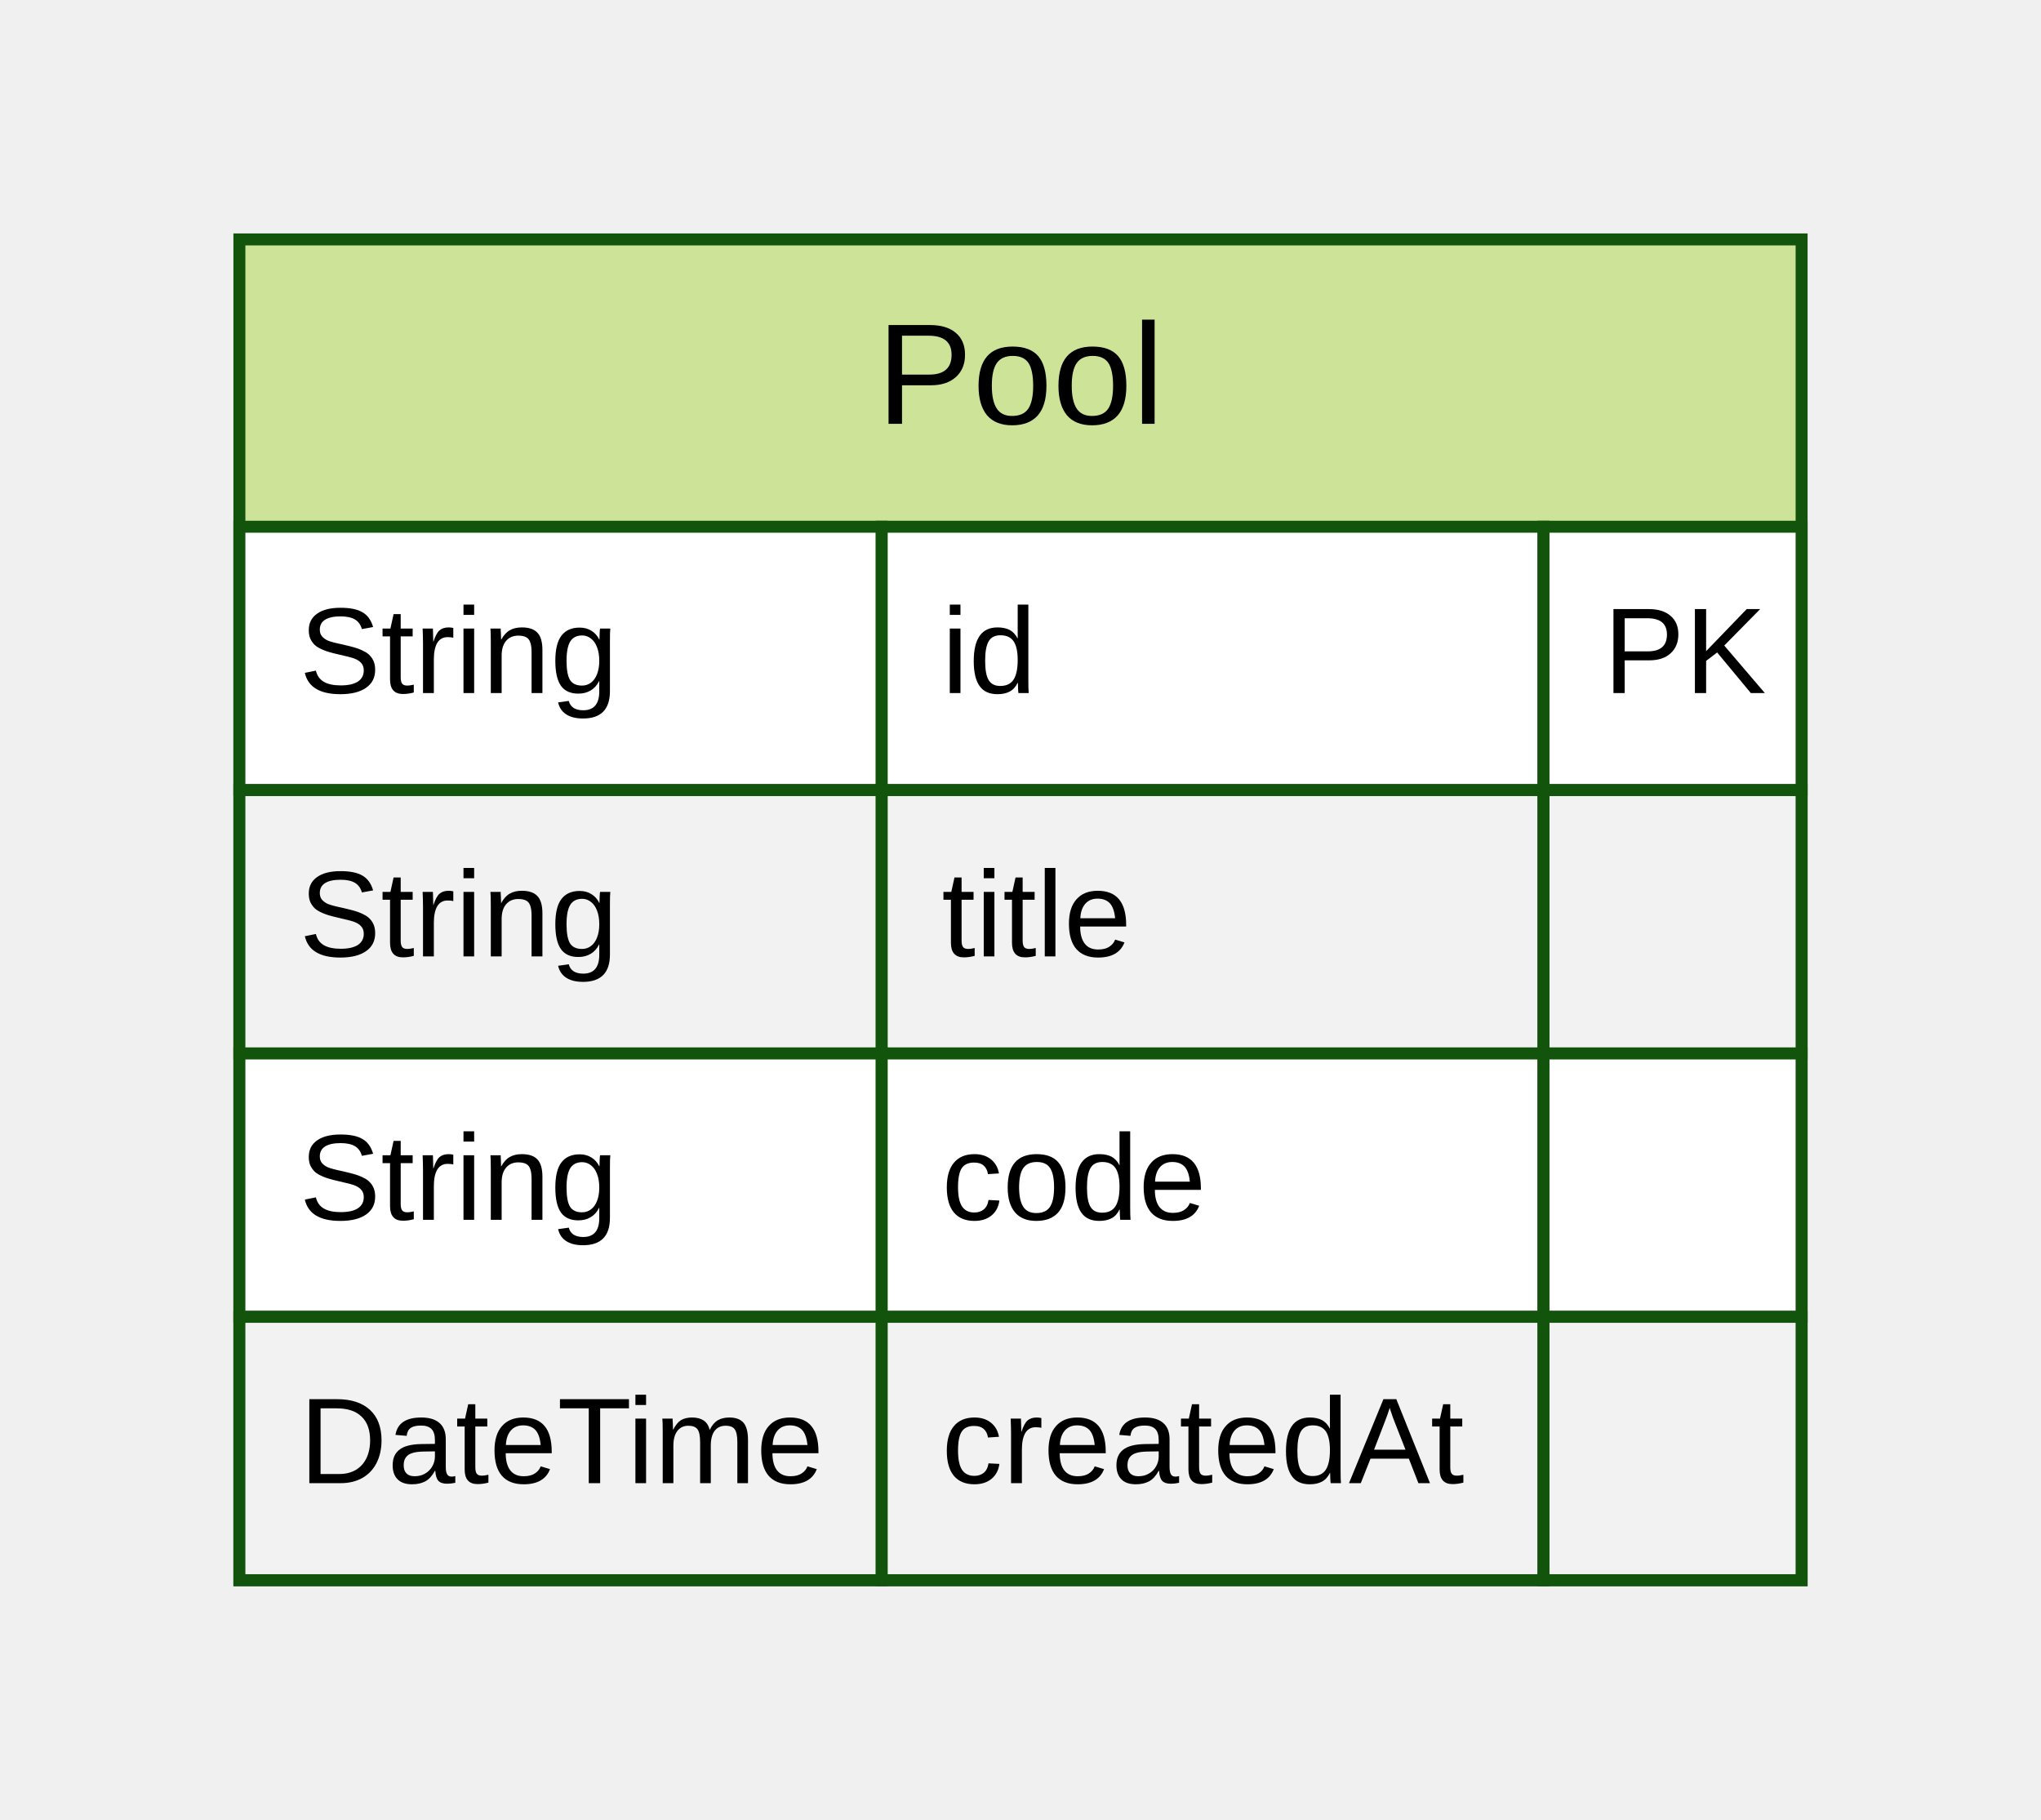
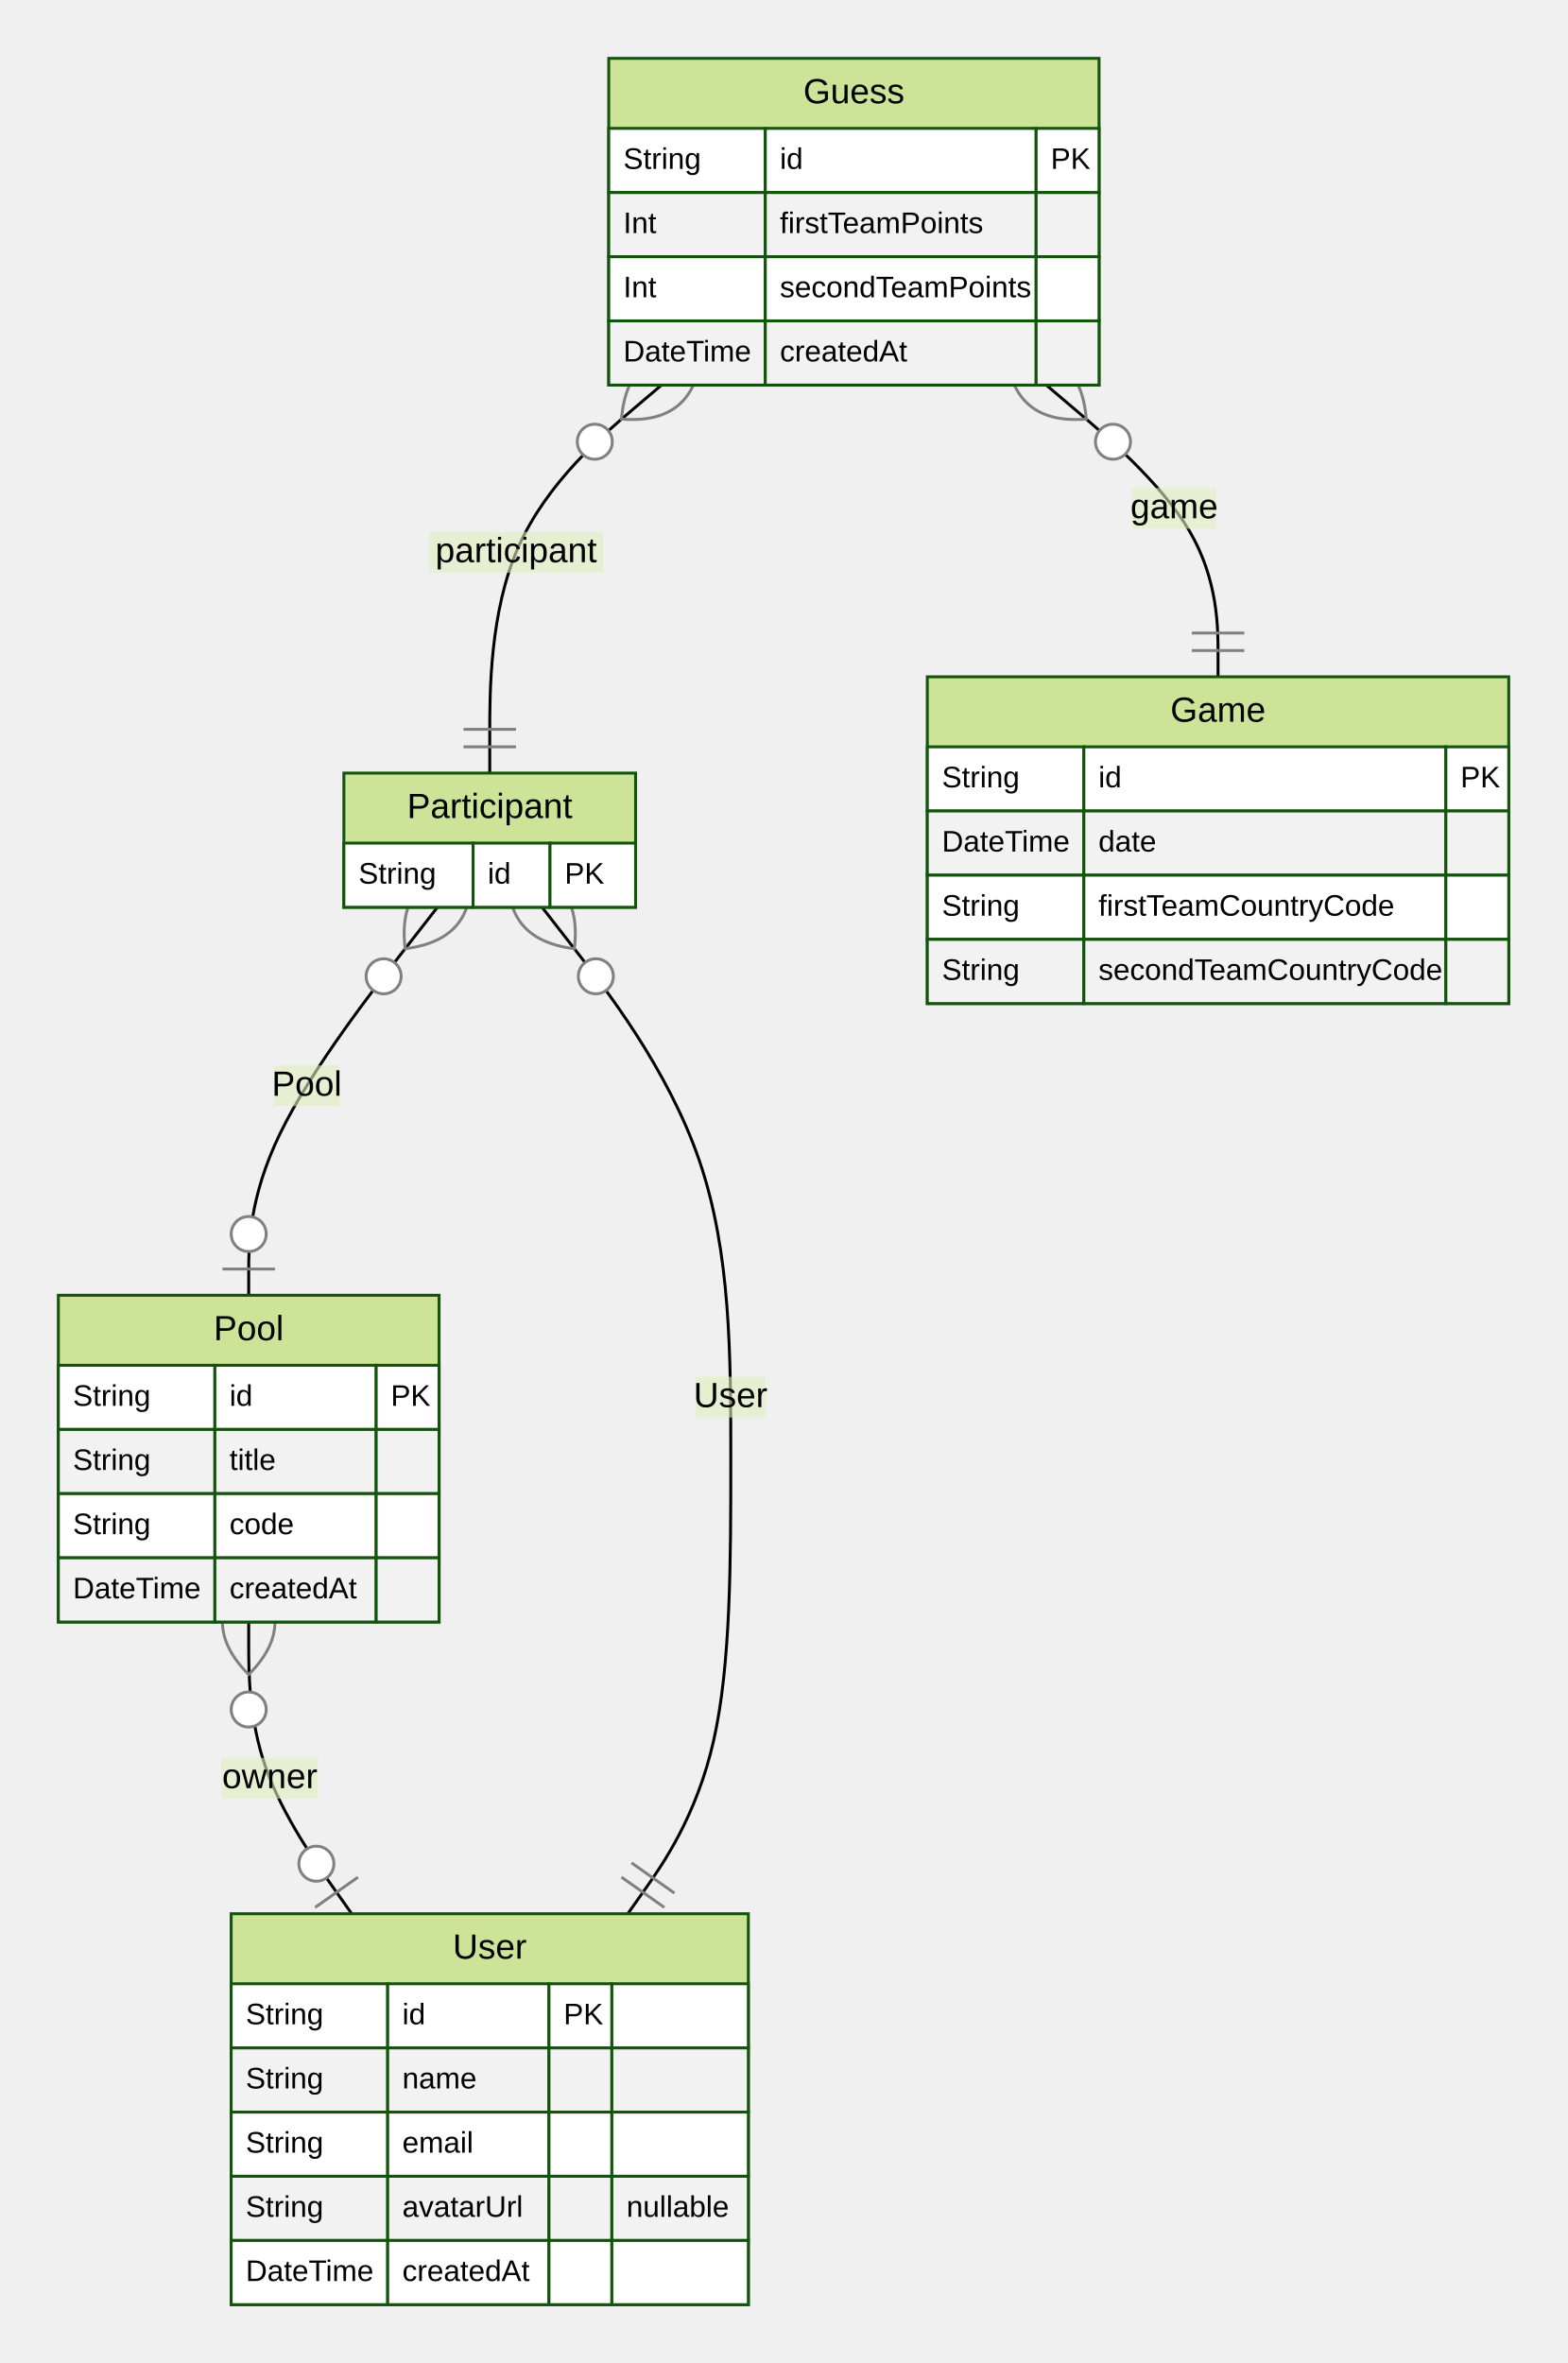
- <svg xmlns="http://www.w3.org/2000/svg" aria-labelledby="chart-title-mermaid-0 chart-desc-mermaid-0" role="img" viewBox="0 0 170.516 152" style="max-width: 170.516px; background-color: white;" width="100%" id="mermaid-0">
+ <svg xmlns="http://www.w3.org/2000/svg" aria-labelledby="chart-title-mermaid-0 chart-desc-mermaid-0" role="img" viewBox="0 0 537.207 810" style="max-width: 537.207px; background-color: white;" width="100%" id="mermaid-0">
  <style>#mermaid-0 {font-family:"trebuchet ms",verdana,arial,sans-serif;font-size:16px;fill:#000000;}#mermaid-0 .error-icon{fill:#552222;}#mermaid-0 .error-text{fill:#552222;stroke:#552222;}#mermaid-0 .edge-thickness-normal{stroke-width:2px;}#mermaid-0 .edge-thickness-thick{stroke-width:3.5px;}#mermaid-0 .edge-pattern-solid{stroke-dasharray:0;}#mermaid-0 .edge-pattern-dashed{stroke-dasharray:3;}#mermaid-0 .edge-pattern-dotted{stroke-dasharray:2;}#mermaid-0 .marker{fill:#000000;stroke:#000000;}#mermaid-0 .marker.cross{stroke:#000000;}#mermaid-0 svg{font-family:"trebuchet ms",verdana,arial,sans-serif;font-size:16px;}#mermaid-0 .entityBox{fill:#cde498;stroke:#13540c;}#mermaid-0 .attributeBoxOdd{fill:#ffffff;stroke:#13540c;}#mermaid-0 .attributeBoxEven{fill:#f2f2f2;stroke:#13540c;}#mermaid-0 .relationshipLabelBox{fill:hsl(78.158, 58.462%, 84.51%);opacity:0.7;background-color:hsl(78.158, 58.462%, 84.51%);}#mermaid-0 .relationshipLabelBox rect{opacity:0.5;}#mermaid-0 .relationshipLine{stroke:#000000;}#mermaid-0 :root{--mermaid-font-family:"trebuchet ms",verdana,arial,sans-serif;}</style>
  <g />
  <defs>
    <marker orient="auto" markerHeight="18" markerWidth="18" refY="9" refX="0" id="ONLY_ONE_START">
      <path d="M9,0 L9,18 M15,0 L15,18" fill="none" stroke="gray" />
    </marker>
  </defs>
  <defs>
    <marker orient="auto" markerHeight="18" markerWidth="18" refY="9" refX="18" id="ONLY_ONE_END">
      <path d="M3,0 L3,18 M9,0 L9,18" fill="none" stroke="gray" />
    </marker>
  </defs>
  <defs>
    <marker orient="auto" markerHeight="18" markerWidth="30" refY="9" refX="0" id="ZERO_OR_ONE_START">
      <circle r="6" cy="9" cx="21" fill="white" stroke="gray" />
      <path d="M9,0 L9,18" fill="none" stroke="gray" />
    </marker>
  </defs>
  <defs>
    <marker orient="auto" markerHeight="18" markerWidth="30" refY="9" refX="30" id="ZERO_OR_ONE_END">
      <circle r="6" cy="9" cx="9" fill="white" stroke="gray" />
      <path d="M21,0 L21,18" fill="none" stroke="gray" />
    </marker>
  </defs>
  <defs>
    <marker orient="auto" markerHeight="36" markerWidth="45" refY="18" refX="18" id="ONE_OR_MORE_START">
      <path d="M0,18 Q 18,0 36,18 Q 18,36 0,18 M42,9 L42,27" fill="none" stroke="gray" />
    </marker>
  </defs>
  <defs>
    <marker orient="auto" markerHeight="36" markerWidth="45" refY="18" refX="27" id="ONE_OR_MORE_END">
      <path d="M3,9 L3,27 M9,18 Q27,0 45,18 Q27,36 9,18" fill="none" stroke="gray" />
    </marker>
  </defs>
  <defs>
    <marker orient="auto" markerHeight="36" markerWidth="57" refY="18" refX="18" id="ZERO_OR_MORE_START">
      <circle r="6" cy="18" cx="48" fill="white" stroke="gray" />
      <path d="M0,18 Q18,0 36,18 Q18,36 0,18" fill="none" stroke="gray" />
    </marker>
  </defs>
  <defs>
    <marker orient="auto" markerHeight="36" markerWidth="57" refY="18" refX="39" id="ZERO_OR_MORE_END">
      <circle r="6" cy="18" cx="9" fill="white" stroke="gray" />
      <path d="M21,18 Q39,0 57,18 Q39,36 21,18" fill="none" stroke="gray" />
    </marker>
  </defs>
-   <g transform="translate(20,20 )" id="Pool">
+   <path marker-start="url(#ZERO_OR_MORE_START)" marker-end="url(#ZERO_OR_ONE_END)" fill="none" stroke="gray" d="M85.258,556L85.258,564.333C85.258,572.667,85.258,589.333,91.143,606C97.028,622.667,108.799,639.333,114.684,647.667L120.569,656" class="er relationshipLine" />
+   <path marker-start="url(#ZERO_OR_MORE_START)" marker-end="url(#ZERO_OR_ONE_END)" fill="none" stroke="gray" d="M149.958,311L139.174,324.833C128.391,338.667,106.824,366.333,96.041,388.5C85.258,410.667,85.258,427.333,85.258,435.667L85.258,444" class="er relationshipLine" />
+   <path marker-start="url(#ZERO_OR_MORE_START)" marker-end="url(#ONLY_ONE_END)" fill="none" stroke="gray" d="M185.816,311L196.599,324.833C207.382,338.667,228.949,366.333,239.732,397.833C250.516,429.333,250.516,464.667,250.516,500C250.516,535.333,250.516,570.667,244.63,596.667C238.745,622.667,226.975,639.333,221.089,647.667L215.204,656" class="er relationshipLine" />
+   <path marker-start="url(#ZERO_OR_MORE_START)" marker-end="url(#ONLY_ONE_END)" fill="none" stroke="gray" d="M226.769,132L216.955,140.333C207.141,148.667,187.514,165.333,177.7,187.5C167.887,209.667,167.887,237.333,167.887,251.167L167.887,265" class="er relationshipLine" />
+   <path marker-start="url(#ZERO_OR_MORE_START)" marker-end="url(#ONLY_ONE_END)" fill="none" stroke="gray" d="M358.665,132L368.478,140.333C378.292,148.667,397.92,165.333,407.733,182C417.547,198.667,417.547,215.333,417.547,223.667L417.547,232" class="er relationshipLine" />
+   <g transform="translate(20,444 )" id="Pool">
    <rect height="112" width="130.516" y="0" x="0" stroke="gray" fill-opacity="100%" fill="honeydew" class="er entityBox" />
    <text transform="translate(65.25781,12)" style="font-family: &quot;trebuchet ms&quot;, verdana, arial, sans-serif;; font-size: 12px" text-anchor="middle" dominant-baseline="middle" y="0" x="0" id="entity-Pool" class="er entityLabel">Pool</text>
    <rect height="22" width="53.664" y="24" x="0" stroke="gray" fill-opacity="100%" fill="honeydew" class="er attributeBoxOdd" />
    <text transform="translate(5,35)" style="font-family: &quot;trebuchet ms&quot;, verdana, arial, sans-serif;; font-size: 10.2px" text-anchor="left" dominant-baseline="middle" y="0" x="0" id="entity-Pool-attr-1-type" class="er entityLabel">String</text>
    <rect height="22" width="55.289" y="24" x="53.664" stroke="gray" fill-opacity="100%" fill="honeydew" class="er attributeBoxOdd" />
    <text transform="translate(58.66406,35)" style="font-family: &quot;trebuchet ms&quot;, verdana, arial, sans-serif;; font-size: 10.2px" text-anchor="left" dominant-baseline="middle" y="0" x="0" id="entity-Pool-attr-1-name" class="er entityLabel">id</text>
    <rect height="22" width="21.562" y="24" x="108.953" stroke="gray" fill-opacity="100%" fill="honeydew" class="er attributeBoxOdd" />
    <text transform="translate(113.9531,35)" style="font-family: &quot;trebuchet ms&quot;, verdana, arial, sans-serif;; font-size: 10.2px" text-anchor="left" dominant-baseline="middle" y="0" x="0" id="entity-Pool-attr-1-key" class="er entityLabel">PK</text>
    <rect height="22" width="53.664" y="46" x="0" stroke="gray" fill-opacity="100%" fill="honeydew" class="er attributeBoxEven" />
    <text transform="translate(5,57)" style="font-family: &quot;trebuchet ms&quot;, verdana, arial, sans-serif;; font-size: 10.2px" text-anchor="left" dominant-baseline="middle" y="0" x="0" id="entity-Pool-attr-2-type" class="er entityLabel">String</text>
    <rect height="22" width="55.289" y="46" x="53.664" stroke="gray" fill-opacity="100%" fill="honeydew" class="er attributeBoxEven" />
    <text transform="translate(58.66406,57)" style="font-family: &quot;trebuchet ms&quot;, verdana, arial, sans-serif;; font-size: 10.2px" text-anchor="left" dominant-baseline="middle" y="0" x="0" id="entity-Pool-attr-2-name" class="er entityLabel">title</text>
    <rect height="22" width="21.562" y="46" x="108.953" stroke="gray" fill-opacity="100%" fill="honeydew" class="er attributeBoxEven" />
    <text transform="translate(113.9531,57)" style="font-family: &quot;trebuchet ms&quot;, verdana, arial, sans-serif;; font-size: 10.2px" text-anchor="left" dominant-baseline="middle" y="0" x="0" id="entity-Pool-attr-2-key" class="er entityLabel" />
    <rect height="22" width="53.664" y="68" x="0" stroke="gray" fill-opacity="100%" fill="honeydew" class="er attributeBoxOdd" />
    <text transform="translate(5,79)" style="font-family: &quot;trebuchet ms&quot;, verdana, arial, sans-serif;; font-size: 10.2px" text-anchor="left" dominant-baseline="middle" y="0" x="0" id="entity-Pool-attr-3-type" class="er entityLabel">String</text>
    <rect height="22" width="55.289" y="68" x="53.664" stroke="gray" fill-opacity="100%" fill="honeydew" class="er attributeBoxOdd" />
    <text transform="translate(58.66406,79)" style="font-family: &quot;trebuchet ms&quot;, verdana, arial, sans-serif;; font-size: 10.2px" text-anchor="left" dominant-baseline="middle" y="0" x="0" id="entity-Pool-attr-3-name" class="er entityLabel">code</text>
    <rect height="22" width="21.562" y="68" x="108.953" stroke="gray" fill-opacity="100%" fill="honeydew" class="er attributeBoxOdd" />
    <text transform="translate(113.9531,79)" style="font-family: &quot;trebuchet ms&quot;, verdana, arial, sans-serif;; font-size: 10.2px" text-anchor="left" dominant-baseline="middle" y="0" x="0" id="entity-Pool-attr-3-key" class="er entityLabel" />
    <rect height="22" width="53.664" y="90" x="0" stroke="gray" fill-opacity="100%" fill="honeydew" class="er attributeBoxEven" />
    <text transform="translate(5,101)" style="font-family: &quot;trebuchet ms&quot;, verdana, arial, sans-serif;; font-size: 10.2px" text-anchor="left" dominant-baseline="middle" y="0" x="0" id="entity-Pool-attr-4-type" class="er entityLabel">DateTime</text>
    <rect height="22" width="55.289" y="90" x="53.664" stroke="gray" fill-opacity="100%" fill="honeydew" class="er attributeBoxEven" />
    <text transform="translate(58.66406,101)" style="font-family: &quot;trebuchet ms&quot;, verdana, arial, sans-serif;; font-size: 10.2px" text-anchor="left" dominant-baseline="middle" y="0" x="0" id="entity-Pool-attr-4-name" class="er entityLabel">createdAt</text>
    <rect height="22" width="21.562" y="90" x="108.953" stroke="gray" fill-opacity="100%" fill="honeydew" class="er attributeBoxEven" />
    <text transform="translate(113.9531,101)" style="font-family: &quot;trebuchet ms&quot;, verdana, arial, sans-serif;; font-size: 10.2px" text-anchor="left" dominant-baseline="middle" y="0" x="0" id="entity-Pool-attr-4-key" class="er entityLabel" />
  </g>
+   <g transform="translate(117.8867,265 )" id="Participant">
+     <rect height="46" width="100" y="0" x="0" stroke="gray" fill-opacity="100%" fill="honeydew" class="er entityBox" />
+     <text transform="translate(50,12)" style="font-family: &quot;trebuchet ms&quot;, verdana, arial, sans-serif;; font-size: 12px" text-anchor="middle" dominant-baseline="middle" y="0" x="0" id="entity-Participant" class="er entityLabel">Participant</text>
+     <rect height="22" width="44.297" y="24" x="0" stroke="gray" fill-opacity="100%" fill="honeydew" class="er attributeBoxOdd" />
+     <text transform="translate(5,35)" style="font-family: &quot;trebuchet ms&quot;, verdana, arial, sans-serif;; font-size: 10.2px" text-anchor="left" dominant-baseline="middle" y="0" x="0" id="entity-Participant-attr-1-type" class="er entityLabel">String</text>
+     <rect height="22" width="26.367" y="24" x="44.297" stroke="gray" fill-opacity="100%" fill="honeydew" class="er attributeBoxOdd" />
+     <text transform="translate(49.29688,35)" style="font-family: &quot;trebuchet ms&quot;, verdana, arial, sans-serif;; font-size: 10.2px" text-anchor="left" dominant-baseline="middle" y="0" x="0" id="entity-Participant-attr-1-name" class="er entityLabel">id</text>
+     <rect height="22" width="29.336" y="24" x="70.664" stroke="gray" fill-opacity="100%" fill="honeydew" class="er attributeBoxOdd" />
+     <text transform="translate(75.66406,35)" style="font-family: &quot;trebuchet ms&quot;, verdana, arial, sans-serif;; font-size: 10.2px" text-anchor="left" dominant-baseline="middle" y="0" x="0" id="entity-Participant-attr-1-key" class="er entityLabel">PK</text>
+   </g>
+   <g transform="translate(79.23828,656 )" id="User">
+     <rect height="134" width="177.297" y="0" x="0" stroke="gray" fill-opacity="100%" fill="honeydew" class="er entityBox" />
+     <text transform="translate(88.64844,12)" style="font-family: &quot;trebuchet ms&quot;, verdana, arial, sans-serif;; font-size: 12px" text-anchor="middle" dominant-baseline="middle" y="0" x="0" id="entity-User" class="er entityLabel">User</text>
+     <rect height="22" width="53.664" y="24" x="0" stroke="gray" fill-opacity="100%" fill="honeydew" class="er attributeBoxOdd" />
+     <text transform="translate(5,35)" style="font-family: &quot;trebuchet ms&quot;, verdana, arial, sans-serif;; font-size: 10.2px" text-anchor="left" dominant-baseline="middle" y="0" x="0" id="entity-User-attr-1-type" class="er entityLabel">String</text>
+     <rect height="22" width="55.289" y="24" x="53.664" stroke="gray" fill-opacity="100%" fill="honeydew" class="er attributeBoxOdd" />
+     <text transform="translate(58.66406,35)" style="font-family: &quot;trebuchet ms&quot;, verdana, arial, sans-serif;; font-size: 10.2px" text-anchor="left" dominant-baseline="middle" y="0" x="0" id="entity-User-attr-1-name" class="er entityLabel">id</text>
+     <rect height="22" width="21.562" y="24" x="108.953" stroke="gray" fill-opacity="100%" fill="honeydew" class="er attributeBoxOdd" />
+     <text transform="translate(113.9531,35)" style="font-family: &quot;trebuchet ms&quot;, verdana, arial, sans-serif;; font-size: 10.2px" text-anchor="left" dominant-baseline="middle" y="0" x="0" id="entity-User-attr-1-key" class="er entityLabel">PK</text>
+     <rect height="22" width="46.781" y="24" x="130.516" stroke="gray" fill-opacity="100%" fill="honeydew" class="er attributeBoxOdd" />
+     <text transform="translate(135.5156,35)" style="font-family: &quot;trebuchet ms&quot;, verdana, arial, sans-serif;; font-size: 10.2px" text-anchor="left" dominant-baseline="middle" y="0" x="0" id="entity-User-attr-1-comment" class="er entityLabel" />
+     <rect height="22" width="53.664" y="46" x="0" stroke="gray" fill-opacity="100%" fill="honeydew" class="er attributeBoxEven" />
+     <text transform="translate(5,57)" style="font-family: &quot;trebuchet ms&quot;, verdana, arial, sans-serif;; font-size: 10.2px" text-anchor="left" dominant-baseline="middle" y="0" x="0" id="entity-User-attr-2-type" class="er entityLabel">String</text>
+     <rect height="22" width="55.289" y="46" x="53.664" stroke="gray" fill-opacity="100%" fill="honeydew" class="er attributeBoxEven" />
+     <text transform="translate(58.66406,57)" style="font-family: &quot;trebuchet ms&quot;, verdana, arial, sans-serif;; font-size: 10.2px" text-anchor="left" dominant-baseline="middle" y="0" x="0" id="entity-User-attr-2-name" class="er entityLabel">name</text>
+     <rect height="22" width="21.562" y="46" x="108.953" stroke="gray" fill-opacity="100%" fill="honeydew" class="er attributeBoxEven" />
+     <text transform="translate(113.9531,57)" style="font-family: &quot;trebuchet ms&quot;, verdana, arial, sans-serif;; font-size: 10.2px" text-anchor="left" dominant-baseline="middle" y="0" x="0" id="entity-User-attr-2-key" class="er entityLabel" />
+     <rect height="22" width="46.781" y="46" x="130.516" stroke="gray" fill-opacity="100%" fill="honeydew" class="er attributeBoxEven" />
+     <text transform="translate(135.5156,57)" style="font-family: &quot;trebuchet ms&quot;, verdana, arial, sans-serif;; font-size: 10.2px" text-anchor="left" dominant-baseline="middle" y="0" x="0" id="entity-User-attr-2-comment" class="er entityLabel" />
+     <rect height="22" width="53.664" y="68" x="0" stroke="gray" fill-opacity="100%" fill="honeydew" class="er attributeBoxOdd" />
+     <text transform="translate(5,79)" style="font-family: &quot;trebuchet ms&quot;, verdana, arial, sans-serif;; font-size: 10.2px" text-anchor="left" dominant-baseline="middle" y="0" x="0" id="entity-User-attr-3-type" class="er entityLabel">String</text>
+     <rect height="22" width="55.289" y="68" x="53.664" stroke="gray" fill-opacity="100%" fill="honeydew" class="er attributeBoxOdd" />
+     <text transform="translate(58.66406,79)" style="font-family: &quot;trebuchet ms&quot;, verdana, arial, sans-serif;; font-size: 10.2px" text-anchor="left" dominant-baseline="middle" y="0" x="0" id="entity-User-attr-3-name" class="er entityLabel">email</text>
+     <rect height="22" width="21.562" y="68" x="108.953" stroke="gray" fill-opacity="100%" fill="honeydew" class="er attributeBoxOdd" />
+     <text transform="translate(113.9531,79)" style="font-family: &quot;trebuchet ms&quot;, verdana, arial, sans-serif;; font-size: 10.2px" text-anchor="left" dominant-baseline="middle" y="0" x="0" id="entity-User-attr-3-key" class="er entityLabel" />
+     <rect height="22" width="46.781" y="68" x="130.516" stroke="gray" fill-opacity="100%" fill="honeydew" class="er attributeBoxOdd" />
+     <text transform="translate(135.5156,79)" style="font-family: &quot;trebuchet ms&quot;, verdana, arial, sans-serif;; font-size: 10.2px" text-anchor="left" dominant-baseline="middle" y="0" x="0" id="entity-User-attr-3-comment" class="er entityLabel" />
+     <rect height="22" width="53.664" y="90" x="0" stroke="gray" fill-opacity="100%" fill="honeydew" class="er attributeBoxEven" />
+     <text transform="translate(5,101)" style="font-family: &quot;trebuchet ms&quot;, verdana, arial, sans-serif;; font-size: 10.2px" text-anchor="left" dominant-baseline="middle" y="0" x="0" id="entity-User-attr-4-type" class="er entityLabel">String</text>
+     <rect height="22" width="55.289" y="90" x="53.664" stroke="gray" fill-opacity="100%" fill="honeydew" class="er attributeBoxEven" />
+     <text transform="translate(58.66406,101)" style="font-family: &quot;trebuchet ms&quot;, verdana, arial, sans-serif;; font-size: 10.2px" text-anchor="left" dominant-baseline="middle" y="0" x="0" id="entity-User-attr-4-name" class="er entityLabel">avatarUrl</text>
+     <rect height="22" width="21.562" y="90" x="108.953" stroke="gray" fill-opacity="100%" fill="honeydew" class="er attributeBoxEven" />
+     <text transform="translate(113.9531,101)" style="font-family: &quot;trebuchet ms&quot;, verdana, arial, sans-serif;; font-size: 10.2px" text-anchor="left" dominant-baseline="middle" y="0" x="0" id="entity-User-attr-4-key" class="er entityLabel" />
+     <rect height="22" width="46.781" y="90" x="130.516" stroke="gray" fill-opacity="100%" fill="honeydew" class="er attributeBoxEven" />
+     <text transform="translate(135.5156,101)" style="font-family: &quot;trebuchet ms&quot;, verdana, arial, sans-serif;; font-size: 10.2px" text-anchor="left" dominant-baseline="middle" y="0" x="0" id="entity-User-attr-4-comment" class="er entityLabel">nullable</text>
+     <rect height="22" width="53.664" y="112" x="0" stroke="gray" fill-opacity="100%" fill="honeydew" class="er attributeBoxOdd" />
+     <text transform="translate(5,123)" style="font-family: &quot;trebuchet ms&quot;, verdana, arial, sans-serif;; font-size: 10.2px" text-anchor="left" dominant-baseline="middle" y="0" x="0" id="entity-User-attr-5-type" class="er entityLabel">DateTime</text>
+     <rect height="22" width="55.289" y="112" x="53.664" stroke="gray" fill-opacity="100%" fill="honeydew" class="er attributeBoxOdd" />
+     <text transform="translate(58.66406,123)" style="font-family: &quot;trebuchet ms&quot;, verdana, arial, sans-serif;; font-size: 10.2px" text-anchor="left" dominant-baseline="middle" y="0" x="0" id="entity-User-attr-5-name" class="er entityLabel">createdAt</text>
+     <rect height="22" width="21.562" y="112" x="108.953" stroke="gray" fill-opacity="100%" fill="honeydew" class="er attributeBoxOdd" />
+     <text transform="translate(113.9531,123)" style="font-family: &quot;trebuchet ms&quot;, verdana, arial, sans-serif;; font-size: 10.2px" text-anchor="left" dominant-baseline="middle" y="0" x="0" id="entity-User-attr-5-key" class="er entityLabel" />
+     <rect height="22" width="46.781" y="112" x="130.516" stroke="gray" fill-opacity="100%" fill="honeydew" class="er attributeBoxOdd" />
+     <text transform="translate(135.5156,123)" style="font-family: &quot;trebuchet ms&quot;, verdana, arial, sans-serif;; font-size: 10.2px" text-anchor="left" dominant-baseline="middle" y="0" x="0" id="entity-User-attr-5-comment" class="er entityLabel" />
+   </g>
+   <g transform="translate(317.8867,232 )" id="Game">
+     <rect height="112" width="199.32" y="0" x="0" stroke="gray" fill-opacity="100%" fill="honeydew" class="er entityBox" />
+     <text transform="translate(99.66016,12)" style="font-family: &quot;trebuchet ms&quot;, verdana, arial, sans-serif;; font-size: 12px" text-anchor="middle" dominant-baseline="middle" y="0" x="0" id="entity-Game" class="er entityLabel">Game</text>
+     <rect height="22" width="53.664" y="24" x="0" stroke="gray" fill-opacity="100%" fill="honeydew" class="er attributeBoxOdd" />
+     <text transform="translate(5,35)" style="font-family: &quot;trebuchet ms&quot;, verdana, arial, sans-serif;; font-size: 10.2px" text-anchor="left" dominant-baseline="middle" y="0" x="0" id="entity-Game-attr-1-type" class="er entityLabel">String</text>
+     <rect height="22" width="124.094" y="24" x="53.664" stroke="gray" fill-opacity="100%" fill="honeydew" class="er attributeBoxOdd" />
+     <text transform="translate(58.66406,35)" style="font-family: &quot;trebuchet ms&quot;, verdana, arial, sans-serif;; font-size: 10.2px" text-anchor="left" dominant-baseline="middle" y="0" x="0" id="entity-Game-attr-1-name" class="er entityLabel">id</text>
+     <rect height="22" width="21.562" y="24" x="177.758" stroke="gray" fill-opacity="100%" fill="honeydew" class="er attributeBoxOdd" />
+     <text transform="translate(182.7578,35)" style="font-family: &quot;trebuchet ms&quot;, verdana, arial, sans-serif;; font-size: 10.2px" text-anchor="left" dominant-baseline="middle" y="0" x="0" id="entity-Game-attr-1-key" class="er entityLabel">PK</text>
+     <rect height="22" width="53.664" y="46" x="0" stroke="gray" fill-opacity="100%" fill="honeydew" class="er attributeBoxEven" />
+     <text transform="translate(5,57)" style="font-family: &quot;trebuchet ms&quot;, verdana, arial, sans-serif;; font-size: 10.2px" text-anchor="left" dominant-baseline="middle" y="0" x="0" id="entity-Game-attr-2-type" class="er entityLabel">DateTime</text>
+     <rect height="22" width="124.094" y="46" x="53.664" stroke="gray" fill-opacity="100%" fill="honeydew" class="er attributeBoxEven" />
+     <text transform="translate(58.66406,57)" style="font-family: &quot;trebuchet ms&quot;, verdana, arial, sans-serif;; font-size: 10.2px" text-anchor="left" dominant-baseline="middle" y="0" x="0" id="entity-Game-attr-2-name" class="er entityLabel">date</text>
+     <rect height="22" width="21.562" y="46" x="177.758" stroke="gray" fill-opacity="100%" fill="honeydew" class="er attributeBoxEven" />
+     <text transform="translate(182.7578,57)" style="font-family: &quot;trebuchet ms&quot;, verdana, arial, sans-serif;; font-size: 10.2px" text-anchor="left" dominant-baseline="middle" y="0" x="0" id="entity-Game-attr-2-key" class="er entityLabel" />
+     <rect height="22" width="53.664" y="68" x="0" stroke="gray" fill-opacity="100%" fill="honeydew" class="er attributeBoxOdd" />
+     <text transform="translate(5,79)" style="font-family: &quot;trebuchet ms&quot;, verdana, arial, sans-serif;; font-size: 10.2px" text-anchor="left" dominant-baseline="middle" y="0" x="0" id="entity-Game-attr-3-type" class="er entityLabel">String</text>
+     <rect height="22" width="124.094" y="68" x="53.664" stroke="gray" fill-opacity="100%" fill="honeydew" class="er attributeBoxOdd" />
+     <text transform="translate(58.66406,79)" style="font-family: &quot;trebuchet ms&quot;, verdana, arial, sans-serif;; font-size: 10.2px" text-anchor="left" dominant-baseline="middle" y="0" x="0" id="entity-Game-attr-3-name" class="er entityLabel">firstTeamCountryCode</text>
+     <rect height="22" width="21.562" y="68" x="177.758" stroke="gray" fill-opacity="100%" fill="honeydew" class="er attributeBoxOdd" />
+     <text transform="translate(182.7578,79)" style="font-family: &quot;trebuchet ms&quot;, verdana, arial, sans-serif;; font-size: 10.2px" text-anchor="left" dominant-baseline="middle" y="0" x="0" id="entity-Game-attr-3-key" class="er entityLabel" />
+     <rect height="22" width="53.664" y="90" x="0" stroke="gray" fill-opacity="100%" fill="honeydew" class="er attributeBoxEven" />
+     <text transform="translate(5,101)" style="font-family: &quot;trebuchet ms&quot;, verdana, arial, sans-serif;; font-size: 10.2px" text-anchor="left" dominant-baseline="middle" y="0" x="0" id="entity-Game-attr-4-type" class="er entityLabel">String</text>
+     <rect height="22" width="124.094" y="90" x="53.664" stroke="gray" fill-opacity="100%" fill="honeydew" class="er attributeBoxEven" />
+     <text transform="translate(58.66406,101)" style="font-family: &quot;trebuchet ms&quot;, verdana, arial, sans-serif;; font-size: 10.2px" text-anchor="left" dominant-baseline="middle" y="0" x="0" id="entity-Game-attr-4-name" class="er entityLabel">secondTeamCountryCode</text>
+     <rect height="22" width="21.562" y="90" x="177.758" stroke="gray" fill-opacity="100%" fill="honeydew" class="er attributeBoxEven" />
+     <text transform="translate(182.7578,101)" style="font-family: &quot;trebuchet ms&quot;, verdana, arial, sans-serif;; font-size: 10.2px" text-anchor="left" dominant-baseline="middle" y="0" x="0" id="entity-Game-attr-4-key" class="er entityLabel" />
+   </g>
+   <g transform="translate(208.6777,20 )" id="Guess">
+     <rect height="112" width="168.078" y="0" x="0" stroke="gray" fill-opacity="100%" fill="honeydew" class="er entityBox" />
+     <text transform="translate(84.03906,12)" style="font-family: &quot;trebuchet ms&quot;, verdana, arial, sans-serif;; font-size: 12px" text-anchor="middle" dominant-baseline="middle" y="0" x="0" id="entity-Guess" class="er entityLabel">Guess</text>
+     <rect height="22" width="53.664" y="24" x="0" stroke="gray" fill-opacity="100%" fill="honeydew" class="er attributeBoxOdd" />
+     <text transform="translate(5,35)" style="font-family: &quot;trebuchet ms&quot;, verdana, arial, sans-serif;; font-size: 10.2px" text-anchor="left" dominant-baseline="middle" y="0" x="0" id="entity-Guess-attr-1-type" class="er entityLabel">String</text>
+     <rect height="22" width="92.852" y="24" x="53.664" stroke="gray" fill-opacity="100%" fill="honeydew" class="er attributeBoxOdd" />
+     <text transform="translate(58.66406,35)" style="font-family: &quot;trebuchet ms&quot;, verdana, arial, sans-serif;; font-size: 10.2px" text-anchor="left" dominant-baseline="middle" y="0" x="0" id="entity-Guess-attr-1-name" class="er entityLabel">id</text>
+     <rect height="22" width="21.562" y="24" x="146.516" stroke="gray" fill-opacity="100%" fill="honeydew" class="er attributeBoxOdd" />
+     <text transform="translate(151.5156,35)" style="font-family: &quot;trebuchet ms&quot;, verdana, arial, sans-serif;; font-size: 10.2px" text-anchor="left" dominant-baseline="middle" y="0" x="0" id="entity-Guess-attr-1-key" class="er entityLabel">PK</text>
+     <rect height="22" width="53.664" y="46" x="0" stroke="gray" fill-opacity="100%" fill="honeydew" class="er attributeBoxEven" />
+     <text transform="translate(5,57)" style="font-family: &quot;trebuchet ms&quot;, verdana, arial, sans-serif;; font-size: 10.2px" text-anchor="left" dominant-baseline="middle" y="0" x="0" id="entity-Guess-attr-2-type" class="er entityLabel">Int</text>
+     <rect height="22" width="92.852" y="46" x="53.664" stroke="gray" fill-opacity="100%" fill="honeydew" class="er attributeBoxEven" />
+     <text transform="translate(58.66406,57)" style="font-family: &quot;trebuchet ms&quot;, verdana, arial, sans-serif;; font-size: 10.2px" text-anchor="left" dominant-baseline="middle" y="0" x="0" id="entity-Guess-attr-2-name" class="er entityLabel">firstTeamPoints</text>
+     <rect height="22" width="21.562" y="46" x="146.516" stroke="gray" fill-opacity="100%" fill="honeydew" class="er attributeBoxEven" />
+     <text transform="translate(151.5156,57)" style="font-family: &quot;trebuchet ms&quot;, verdana, arial, sans-serif;; font-size: 10.2px" text-anchor="left" dominant-baseline="middle" y="0" x="0" id="entity-Guess-attr-2-key" class="er entityLabel" />
+     <rect height="22" width="53.664" y="68" x="0" stroke="gray" fill-opacity="100%" fill="honeydew" class="er attributeBoxOdd" />
+     <text transform="translate(5,79)" style="font-family: &quot;trebuchet ms&quot;, verdana, arial, sans-serif;; font-size: 10.2px" text-anchor="left" dominant-baseline="middle" y="0" x="0" id="entity-Guess-attr-3-type" class="er entityLabel">Int</text>
+     <rect height="22" width="92.852" y="68" x="53.664" stroke="gray" fill-opacity="100%" fill="honeydew" class="er attributeBoxOdd" />
+     <text transform="translate(58.66406,79)" style="font-family: &quot;trebuchet ms&quot;, verdana, arial, sans-serif;; font-size: 10.2px" text-anchor="left" dominant-baseline="middle" y="0" x="0" id="entity-Guess-attr-3-name" class="er entityLabel">secondTeamPoints</text>
+     <rect height="22" width="21.562" y="68" x="146.516" stroke="gray" fill-opacity="100%" fill="honeydew" class="er attributeBoxOdd" />
+     <text transform="translate(151.5156,79)" style="font-family: &quot;trebuchet ms&quot;, verdana, arial, sans-serif;; font-size: 10.2px" text-anchor="left" dominant-baseline="middle" y="0" x="0" id="entity-Guess-attr-3-key" class="er entityLabel" />
+     <rect height="22" width="53.664" y="90" x="0" stroke="gray" fill-opacity="100%" fill="honeydew" class="er attributeBoxEven" />
+     <text transform="translate(5,101)" style="font-family: &quot;trebuchet ms&quot;, verdana, arial, sans-serif;; font-size: 10.2px" text-anchor="left" dominant-baseline="middle" y="0" x="0" id="entity-Guess-attr-4-type" class="er entityLabel">DateTime</text>
+     <rect height="22" width="92.852" y="90" x="53.664" stroke="gray" fill-opacity="100%" fill="honeydew" class="er attributeBoxEven" />
+     <text transform="translate(58.66406,101)" style="font-family: &quot;trebuchet ms&quot;, verdana, arial, sans-serif;; font-size: 10.2px" text-anchor="left" dominant-baseline="middle" y="0" x="0" id="entity-Guess-attr-4-name" class="er entityLabel">createdAt</text>
+     <rect height="22" width="21.562" y="90" x="146.516" stroke="gray" fill-opacity="100%" fill="honeydew" class="er attributeBoxEven" />
+     <text transform="translate(151.5156,101)" style="font-family: &quot;trebuchet ms&quot;, verdana, arial, sans-serif;; font-size: 10.2px" text-anchor="left" dominant-baseline="middle" y="0" x="0" id="entity-Guess-attr-4-key" class="er entityLabel" />
+   </g>
+   <rect fill-opacity="85%" fill="white" height="14" width="33.141" y="602.546" x="75.911" class="er relationshipLabelBox" />
+   <text style="font-family: &quot;trebuchet ms&quot;, verdana, arial, sans-serif;; font-size: 12px" dominant-baseline="middle" text-anchor="middle" y="609.546" x="92.481" id="rel1" class="er relationshipLabel">owner</text>
+   <rect fill-opacity="85%" fill="white" height="14" width="22.547" y="365.194" x="93.888" class="er relationshipLabelBox" />
+   <text style="font-family: &quot;trebuchet ms&quot;, verdana, arial, sans-serif;; font-size: 12px" dominant-baseline="middle" text-anchor="middle" y="372.194" x="105.162" id="rel2" class="er relationshipLabel">Pool</text>
+   <rect fill-opacity="85%" fill="white" height="14" width="23.852" y="471.925" x="238.504" class="er relationshipLabelBox" />
+   <text style="font-family: &quot;trebuchet ms&quot;, verdana, arial, sans-serif;; font-size: 12px" dominant-baseline="middle" text-anchor="middle" y="478.925" x="250.43" id="rel3" class="er relationshipLabel">User</text>
+   <rect fill-opacity="85%" fill="white" height="14" width="59.508" y="182.313" x="147.17" class="er relationshipLabelBox" />
+   <text style="font-family: &quot;trebuchet ms&quot;, verdana, arial, sans-serif;; font-size: 12px" dominant-baseline="middle" text-anchor="middle" y="189.313" x="176.924" id="rel4" class="er relationshipLabel">participant</text>
+   <rect fill-opacity="85%" fill="white" height="14" width="28.836" y="167.262" x="388.103" class="er relationshipLabelBox" />
+   <text style="font-family: &quot;trebuchet ms&quot;, verdana, arial, sans-serif;; font-size: 12px" dominant-baseline="middle" text-anchor="middle" y="174.262" x="402.521" id="rel5" class="er relationshipLabel">game</text>
</svg>
